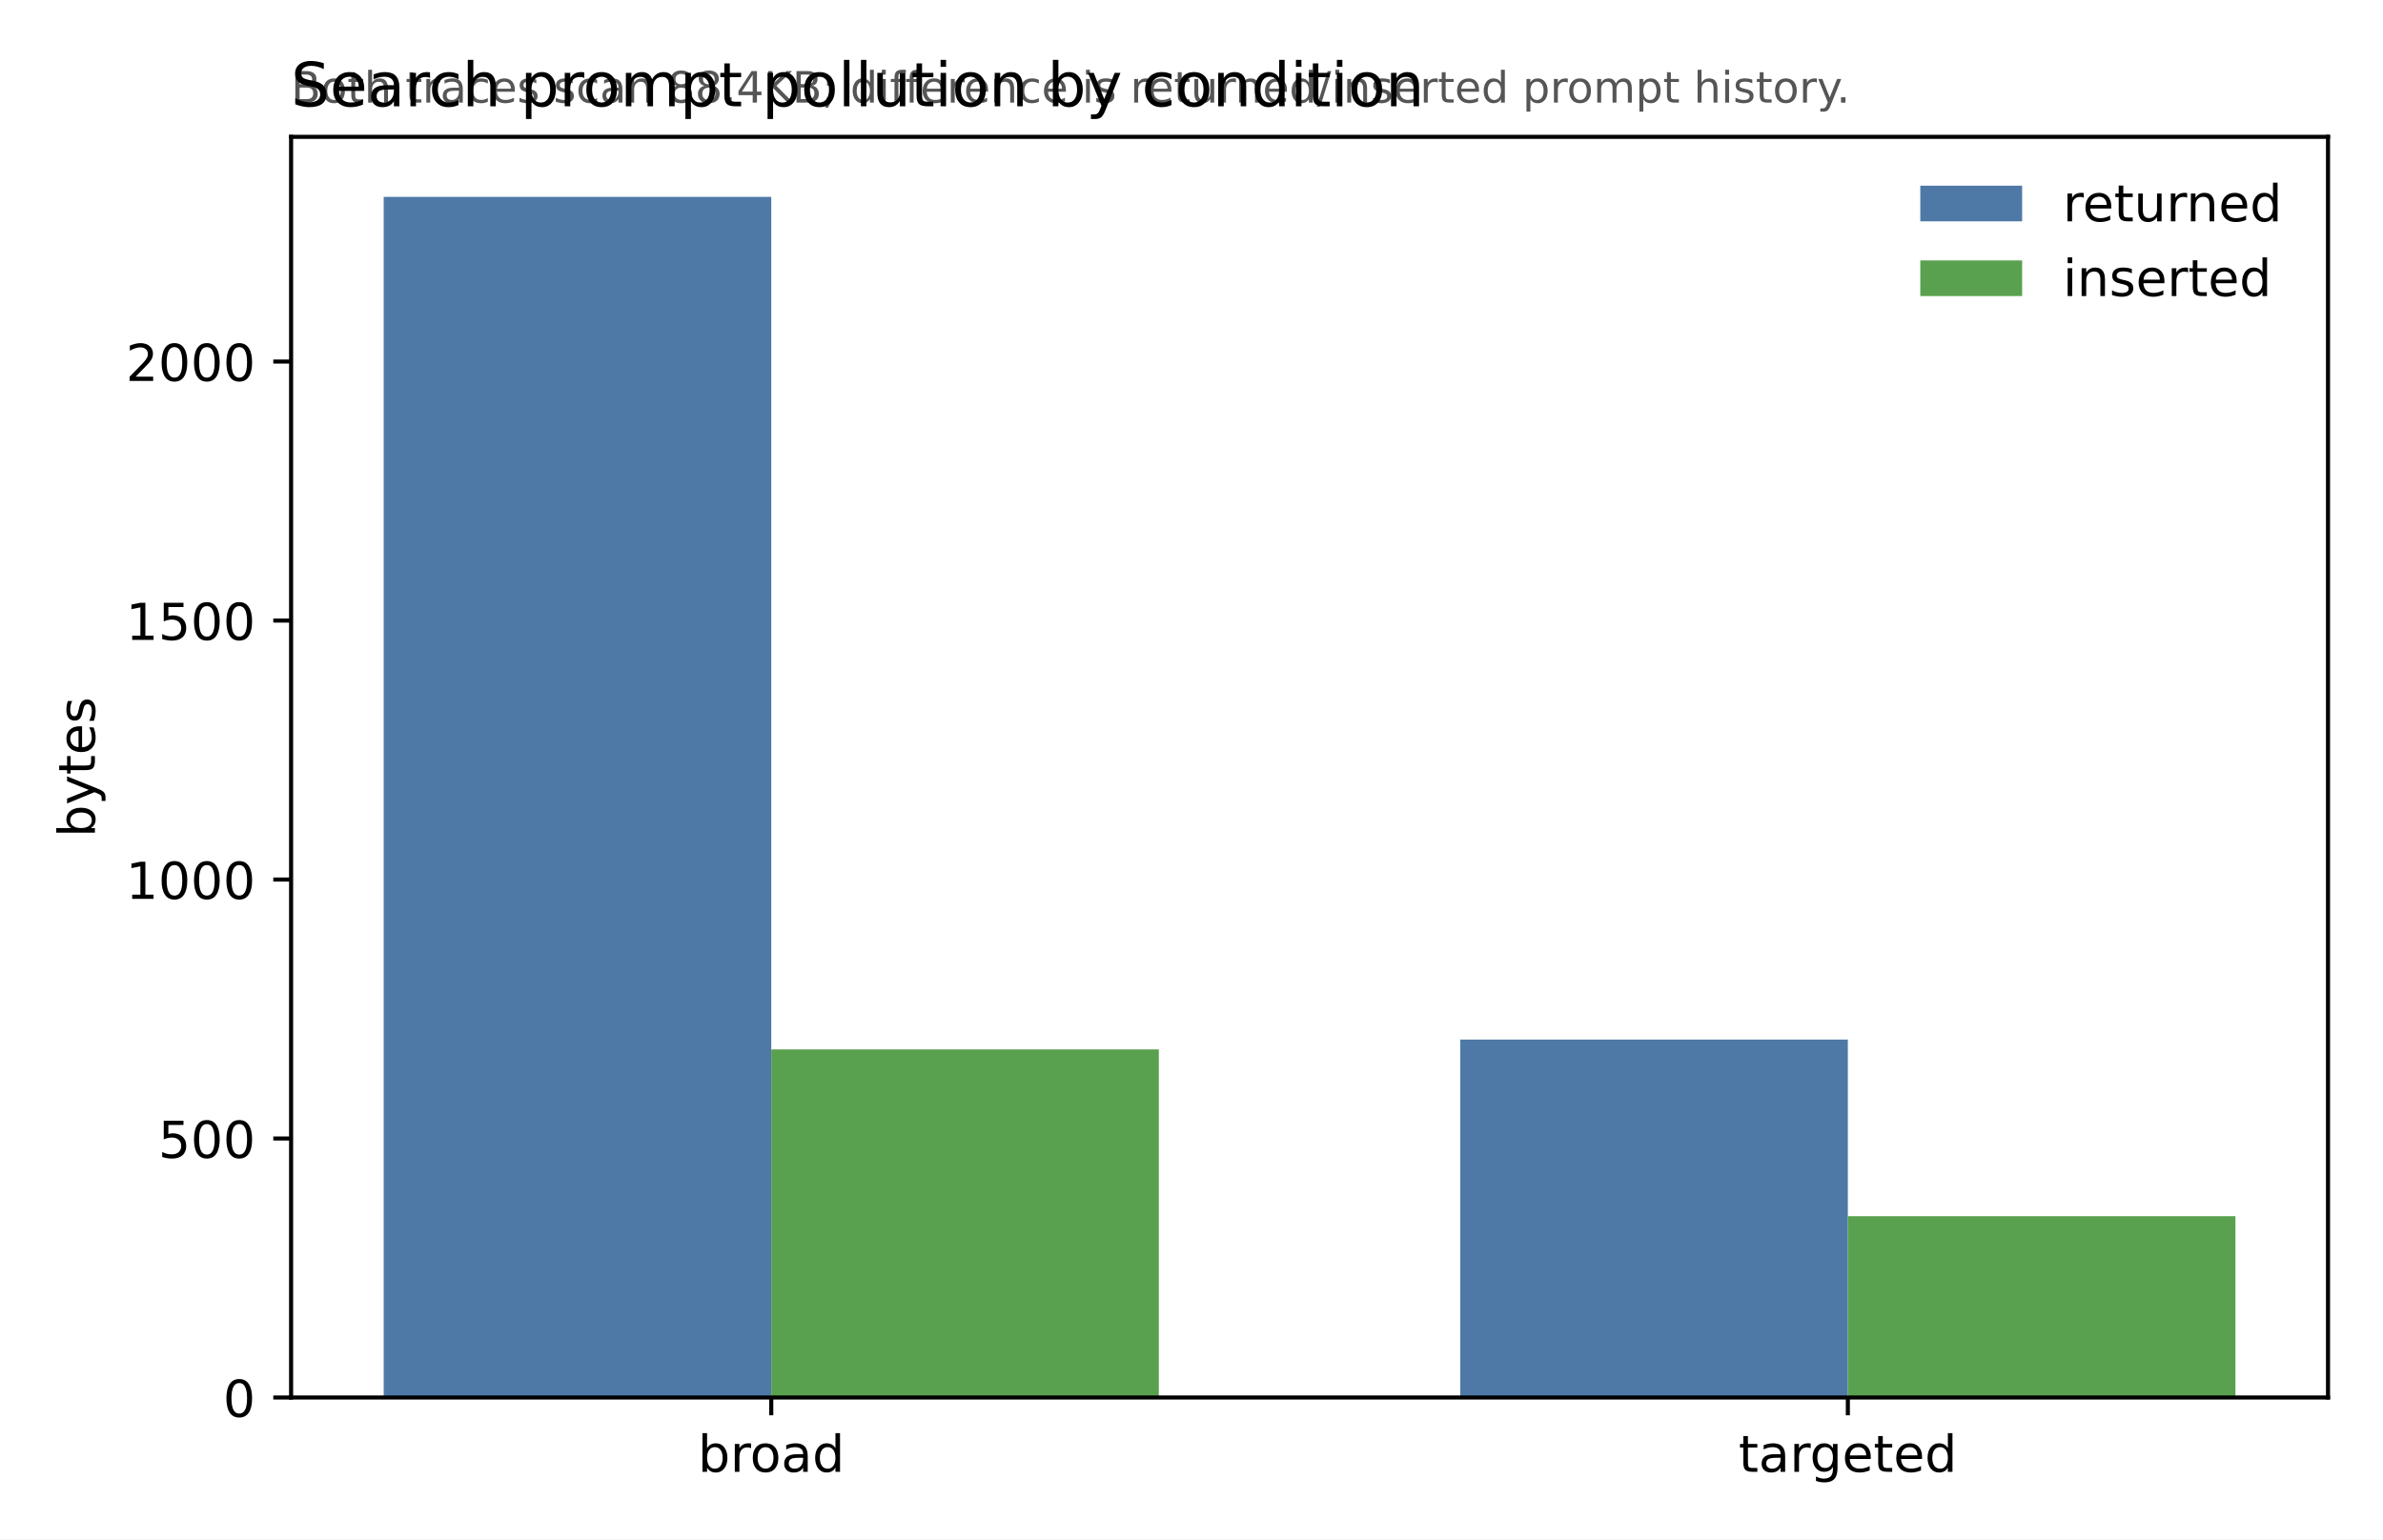
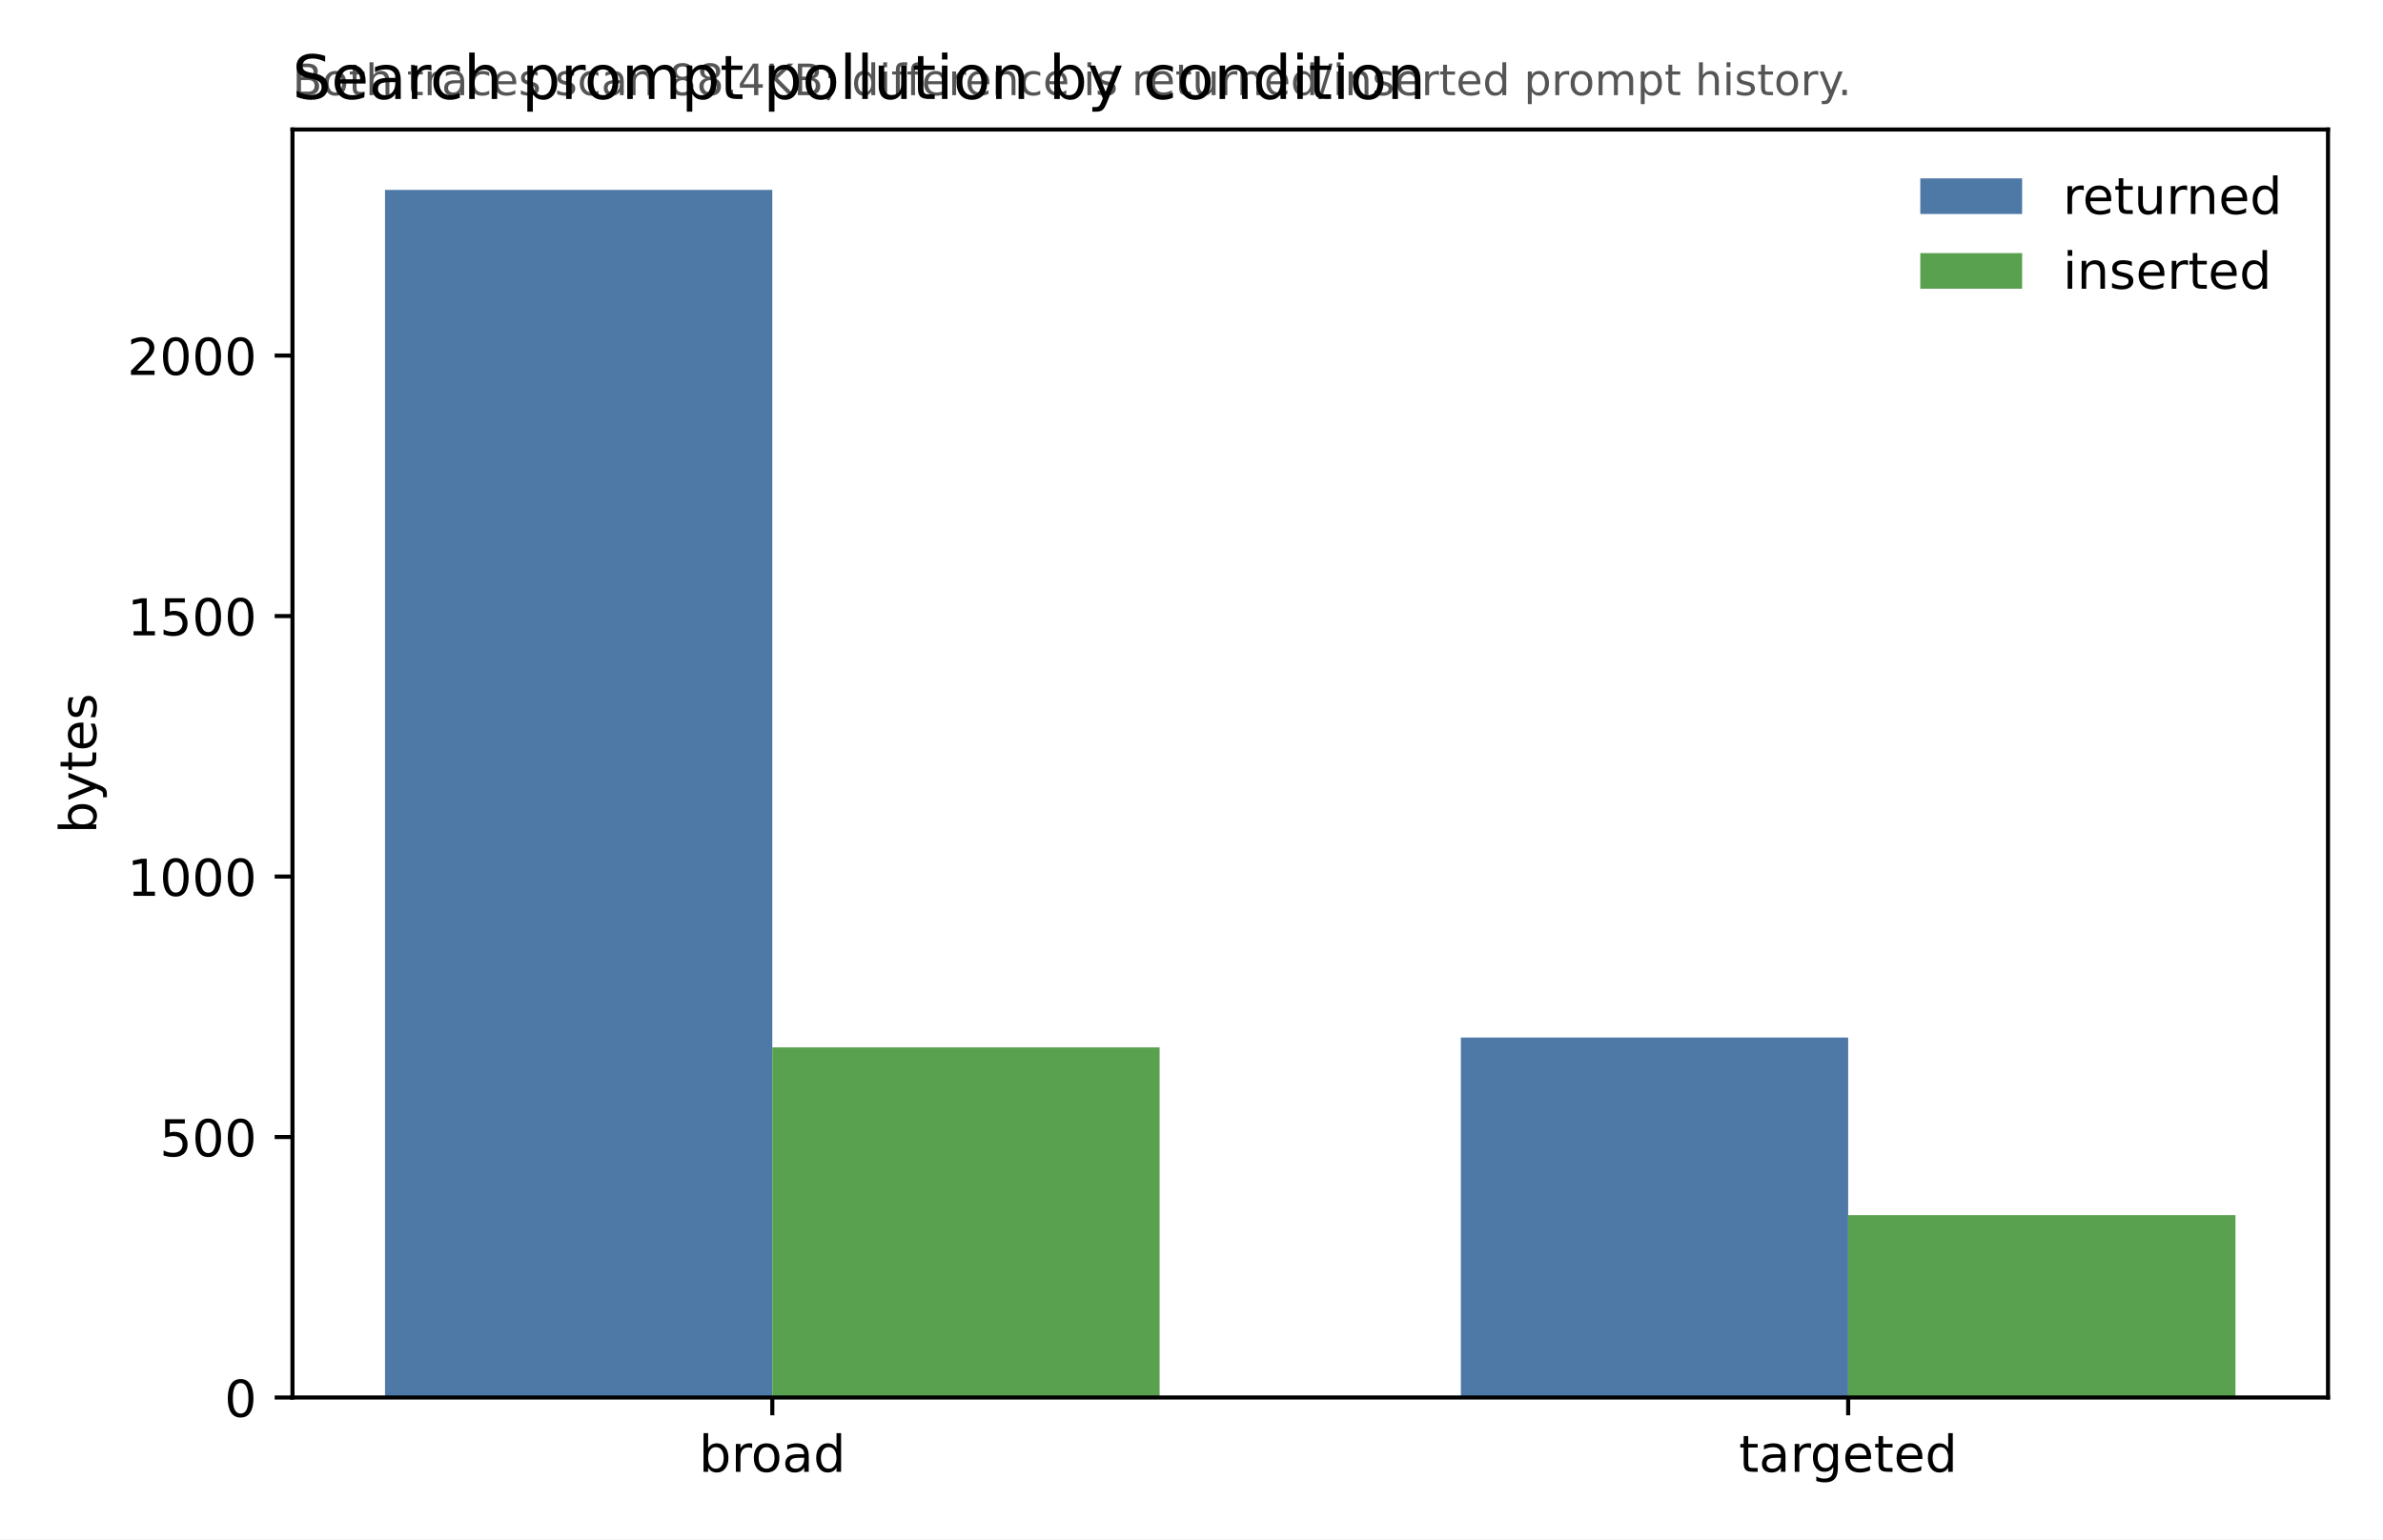
<svg xmlns="http://www.w3.org/2000/svg" xmlns:xlink="http://www.w3.org/1999/xlink" width="468pt" height="302.4pt" viewBox="0 0 468 302.4" version="1.1">
  <defs>
    <style type="text/css">*{stroke-linejoin: round; stroke-linecap: butt}</style>
  </defs>
  <g id="figure_1">
    <g id="patch_1">
      <path d="M 0 302.4  L 468 302.4  L 468 0  L 0 0  z " style="fill: #ffffff" />
    </g>
    <g id="axes_1">
      <g id="patch_2">
-         <path d="M 57.17 274.52  L 457.2 274.52  L 457.2 26.88  L 57.17 26.88  z " style="fill: #ffffff" />
+         <path d="M 57.44 274.52  L 457.2 274.52  L 457.2 25.44  L 57.44 25.44  z " style="fill: #ffffff" />
      </g>
      <g id="patch_3">
-         <path d="M 75.353 274.52  L 151.469 274.52  L 151.469 38.672  L 75.353 38.672  z " clip-path="url(#p3d61e616b3)" style="fill: #4e79a7" />
+         <path d="M 75.611 274.52  L 151.675 274.52  L 151.675 37.301  L 75.611 37.301  z " clip-path="url(#pcda6db0be6)" style="fill: #4e79a7" />
      </g>
      <g id="patch_4">
-         <path d="M 286.786 274.52  L 362.901 274.52  L 362.901 204.213  L 286.786 204.213  z " clip-path="url(#p3d61e616b3)" style="fill: #4e79a7" />
+         <path d="M 286.901 274.52  L 362.965 274.52  L 362.965 203.805  L 286.901 203.805  z " clip-path="url(#pcda6db0be6)" style="fill: #4e79a7" />
      </g>
      <g id="patch_5">
-         <path d="M 151.469 274.52  L 227.584 274.52  L 227.584 206.147  L 151.469 206.147  z " clip-path="url(#p3d61e616b3)" style="fill: #59a14f" />
+         <path d="M 151.675 274.52  L 227.739 274.52  L 227.739 205.749  L 151.675 205.749  z " clip-path="url(#pcda6db0be6)" style="fill: #59a14f" />
      </g>
      <g id="patch_6">
-         <path d="M 362.901 274.52  L 439.017 274.52  L 439.017 238.909  L 362.901 238.909  z " clip-path="url(#p3d61e616b3)" style="fill: #59a14f" />
+         <path d="M 362.965 274.52  L 439.029 274.52  L 439.029 238.702  L 362.965 238.702  z " clip-path="url(#pcda6db0be6)" style="fill: #59a14f" />
      </g>
      <g id="matplotlib.axis_1">
        <g id="xtick_1">
          <g id="line2d_1">
            <defs>
-               <path id="m4317fa6d1b" d="M 0 0  L 0 3.5  " style="stroke: #000000; stroke-width: 0.8" />
+               <path id="m7c799bd046" d="M 0 0  L 0 3.5  " style="stroke: #000000; stroke-width: 0.8" />
            </defs>
            <g>
-               <use xlink:href="#m4317fa6d1b" x="151.469" y="274.52" style="stroke: #000000; stroke-width: 0.8" />
+               <use xlink:href="#m7c799bd046" x="151.675" y="274.52" style="stroke: #000000; stroke-width: 0.8" />
            </g>
          </g>
          <g id="text_1">
-             <g transform="translate(137.054 289.1184) scale(0.1 -0.1)">
+             <g transform="translate(137.2603 289.1184) scale(0.1 -0.1)">
              <defs>
                <path id="DejaVuSans-62" d="M 3116 1747  Q 3116 2381 2855 2742  Q 2594 3103 2138 3103  Q 1681 3103 1420 2742  Q 1159 2381 1159 1747  Q 1159 1113 1420 752  Q 1681 391 2138 391  Q 2594 391 2855 752  Q 3116 1113 3116 1747  z M 1159 2969  Q 1341 3281 1617 3432  Q 1894 3584 2278 3584  Q 2916 3584 3314 3078  Q 3713 2572 3713 1747  Q 3713 922 3314 415  Q 2916 -91 2278 -91  Q 1894 -91 1617 61  Q 1341 213 1159 525  L 1159 0  L 581 0  L 581 4863  L 1159 4863  L 1159 2969  z " transform="scale(0.015625)" />
                <path id="DejaVuSans-72" d="M 2631 2963  Q 2534 3019 2420 3045  Q 2306 3072 2169 3072  Q 1681 3072 1420 2755  Q 1159 2438 1159 1844  L 1159 0  L 581 0  L 581 3500  L 1159 3500  L 1159 2956  Q 1341 3275 1631 3429  Q 1922 3584 2338 3584  Q 2397 3584 2469 3576  Q 2541 3569 2628 3553  L 2631 2963  z " transform="scale(0.015625)" />
                <path id="DejaVuSans-6f" d="M 1959 3097  Q 1497 3097 1228 2736  Q 959 2375 959 1747  Q 959 1119 1226 758  Q 1494 397 1959 397  Q 2419 397 2687 759  Q 2956 1122 2956 1747  Q 2956 2369 2687 2733  Q 2419 3097 1959 3097  z M 1959 3584  Q 2709 3584 3137 3096  Q 3566 2609 3566 1747  Q 3566 888 3137 398  Q 2709 -91 1959 -91  Q 1206 -91 779 398  Q 353 888 353 1747  Q 353 2609 779 3096  Q 1206 3584 1959 3584  z " transform="scale(0.015625)" />
                <path id="DejaVuSans-61" d="M 2194 1759  Q 1497 1759 1228 1600  Q 959 1441 959 1056  Q 959 750 1161 570  Q 1363 391 1709 391  Q 2188 391 2477 730  Q 2766 1069 2766 1631  L 2766 1759  L 2194 1759  z M 3341 1997  L 3341 0  L 2766 0  L 2766 531  Q 2569 213 2275 61  Q 1981 -91 1556 -91  Q 1019 -91 701 211  Q 384 513 384 1019  Q 384 1609 779 1909  Q 1175 2209 1959 2209  L 2766 2209  L 2766 2266  Q 2766 2663 2505 2880  Q 2244 3097 1772 3097  Q 1472 3097 1187 3025  Q 903 2953 641 2809  L 641 3341  Q 956 3463 1253 3523  Q 1550 3584 1831 3584  Q 2591 3584 2966 3190  Q 3341 2797 3341 1997  z " transform="scale(0.015625)" />
                <path id="DejaVuSans-64" d="M 2906 2969  L 2906 4863  L 3481 4863  L 3481 0  L 2906 0  L 2906 525  Q 2725 213 2448 61  Q 2172 -91 1784 -91  Q 1150 -91 751 415  Q 353 922 353 1747  Q 353 2572 751 3078  Q 1150 3584 1784 3584  Q 2172 3584 2448 3432  Q 2725 3281 2906 2969  z M 947 1747  Q 947 1113 1208 752  Q 1469 391 1925 391  Q 2381 391 2643 752  Q 2906 1113 2906 1747  Q 2906 2381 2643 2742  Q 2381 3103 1925 3103  Q 1469 3103 1208 2742  Q 947 2381 947 1747  z " transform="scale(0.015625)" />
              </defs>
              <use xlink:href="#DejaVuSans-62" />
-               <use xlink:href="#DejaVuSans-72" x="63.477" />
-               <use xlink:href="#DejaVuSans-6f" x="102.34" />
-               <use xlink:href="#DejaVuSans-61" x="163.521" />
-               <use xlink:href="#DejaVuSans-64" x="224.801" />
+               <use xlink:href="#DejaVuSans-72" transform="translate(63.47656 0)" />
+               <use xlink:href="#DejaVuSans-6f" transform="translate(102.3398 0)" />
+               <use xlink:href="#DejaVuSans-61" transform="translate(163.5215 0)" />
+               <use xlink:href="#DejaVuSans-64" transform="translate(224.8008 0)" />
            </g>
          </g>
        </g>
        <g id="xtick_2">
          <g id="line2d_2">
            <g>
-               <use xlink:href="#m4317fa6d1b" x="362.901" y="274.52" style="stroke: #000000; stroke-width: 0.8" />
+               <use xlink:href="#m7c799bd046" x="362.965" y="274.52" style="stroke: #000000; stroke-width: 0.8" />
            </g>
          </g>
          <g id="text_2">
-             <g transform="translate(341.4473 289.1184) scale(0.1 -0.1)">
+             <g transform="translate(341.5109 289.1184) scale(0.1 -0.1)">
              <defs>
                <path id="DejaVuSans-74" d="M 1172 4494  L 1172 3500  L 2356 3500  L 2356 3053  L 1172 3053  L 1172 1153  Q 1172 725 1289 603  Q 1406 481 1766 481  L 2356 481  L 2356 0  L 1766 0  Q 1100 0 847 248  Q 594 497 594 1153  L 594 3053  L 172 3053  L 172 3500  L 594 3500  L 594 4494  L 1172 4494  z " transform="scale(0.015625)" />
                <path id="DejaVuSans-67" d="M 2906 1791  Q 2906 2416 2648 2759  Q 2391 3103 1925 3103  Q 1463 3103 1205 2759  Q 947 2416 947 1791  Q 947 1169 1205 825  Q 1463 481 1925 481  Q 2391 481 2648 825  Q 2906 1169 2906 1791  z M 3481 434  Q 3481 -459 3084 -895  Q 2688 -1331 1869 -1331  Q 1566 -1331 1297 -1286  Q 1028 -1241 775 -1147  L 775 -588  Q 1028 -725 1275 -790  Q 1522 -856 1778 -856  Q 2344 -856 2625 -561  Q 2906 -266 2906 331  L 2906 616  Q 2728 306 2450 153  Q 2172 0 1784 0  Q 1141 0 747 490  Q 353 981 353 1791  Q 353 2603 747 3093  Q 1141 3584 1784 3584  Q 2172 3584 2450 3431  Q 2728 3278 2906 2969  L 2906 3500  L 3481 3500  L 3481 434  z " transform="scale(0.015625)" />
                <path id="DejaVuSans-65" d="M 3597 1894  L 3597 1613  L 953 1613  Q 991 1019 1311 708  Q 1631 397 2203 397  Q 2534 397 2845 478  Q 3156 559 3463 722  L 3463 178  Q 3153 47 2828 -22  Q 2503 -91 2169 -91  Q 1331 -91 842 396  Q 353 884 353 1716  Q 353 2575 817 3079  Q 1281 3584 2069 3584  Q 2775 3584 3186 3129  Q 3597 2675 3597 1894  z M 3022 2063  Q 3016 2534 2758 2815  Q 2500 3097 2075 3097  Q 1594 3097 1305 2825  Q 1016 2553 972 2059  L 3022 2063  z " transform="scale(0.015625)" />
              </defs>
              <use xlink:href="#DejaVuSans-74" />
-               <use xlink:href="#DejaVuSans-61" x="39.209" />
-               <use xlink:href="#DejaVuSans-72" x="100.488" />
-               <use xlink:href="#DejaVuSans-67" x="139.852" />
-               <use xlink:href="#DejaVuSans-65" x="203.328" />
-               <use xlink:href="#DejaVuSans-74" x="264.852" />
-               <use xlink:href="#DejaVuSans-65" x="304.061" />
-               <use xlink:href="#DejaVuSans-64" x="365.584" />
+               <use xlink:href="#DejaVuSans-61" transform="translate(39.20898 0)" />
+               <use xlink:href="#DejaVuSans-72" transform="translate(100.4883 0)" />
+               <use xlink:href="#DejaVuSans-67" transform="translate(139.8516 0)" />
+               <use xlink:href="#DejaVuSans-65" transform="translate(203.3281 0)" />
+               <use xlink:href="#DejaVuSans-74" transform="translate(264.8516 0)" />
+               <use xlink:href="#DejaVuSans-65" transform="translate(304.0605 0)" />
+               <use xlink:href="#DejaVuSans-64" transform="translate(365.584 0)" />
            </g>
          </g>
        </g>
      </g>
      <g id="matplotlib.axis_2">
        <g id="ytick_1">
          <g id="line2d_3">
            <defs>
-               <path id="mb0500acea9" d="M 0 0  L -3.5 0  " style="stroke: #000000; stroke-width: 0.8" />
+               <path id="m28c1e7886f" d="M 0 0  L -3.5 0  " style="stroke: #000000; stroke-width: 0.8" />
            </defs>
            <g>
-               <use xlink:href="#mb0500acea9" x="57.17" y="274.52" style="stroke: #000000; stroke-width: 0.8" />
+               <use xlink:href="#m28c1e7886f" x="57.44" y="274.52" style="stroke: #000000; stroke-width: 0.8" />
            </g>
          </g>
          <g id="text_3">
-             <g transform="translate(43.8075 278.3192) scale(0.1 -0.1)">
+             <g transform="translate(44.0775 278.3192) scale(0.1 -0.1)">
              <defs>
                <path id="DejaVuSans-30" d="M 2034 4250  Q 1547 4250 1301 3770  Q 1056 3291 1056 2328  Q 1056 1369 1301 889  Q 1547 409 2034 409  Q 2525 409 2770 889  Q 3016 1369 3016 2328  Q 3016 3291 2770 3770  Q 2525 4250 2034 4250  z M 2034 4750  Q 2819 4750 3233 4129  Q 3647 3509 3647 2328  Q 3647 1150 3233 529  Q 2819 -91 2034 -91  Q 1250 -91 836 529  Q 422 1150 422 2328  Q 422 3509 836 4129  Q 1250 4750 2034 4750  z " transform="scale(0.015625)" />
              </defs>
              <use xlink:href="#DejaVuSans-30" />
            </g>
          </g>
        </g>
        <g id="ytick_2">
          <g id="line2d_4">
            <g>
-               <use xlink:href="#mb0500acea9" x="57.17" y="223.647" style="stroke: #000000; stroke-width: 0.8" />
+               <use xlink:href="#m28c1e7886f" x="57.44" y="223.351" style="stroke: #000000; stroke-width: 0.8" />
            </g>
          </g>
          <g id="text_4">
-             <g transform="translate(31.0825 227.4461) scale(0.1 -0.1)">
+             <g transform="translate(31.3525 227.1503) scale(0.1 -0.1)">
              <defs>
                <path id="DejaVuSans-35" d="M 691 4666  L 3169 4666  L 3169 4134  L 1269 4134  L 1269 2991  Q 1406 3038 1543 3061  Q 1681 3084 1819 3084  Q 2600 3084 3056 2656  Q 3513 2228 3513 1497  Q 3513 744 3044 326  Q 2575 -91 1722 -91  Q 1428 -91 1123 -41  Q 819 9 494 109  L 494 744  Q 775 591 1075 516  Q 1375 441 1709 441  Q 2250 441 2565 725  Q 2881 1009 2881 1497  Q 2881 1984 2565 2268  Q 2250 2553 1709 2553  Q 1456 2553 1204 2497  Q 953 2441 691 2322  L 691 4666  z " transform="scale(0.015625)" />
              </defs>
              <use xlink:href="#DejaVuSans-35" />
-               <use xlink:href="#DejaVuSans-30" x="63.623" />
-               <use xlink:href="#DejaVuSans-30" x="127.246" />
+               <use xlink:href="#DejaVuSans-30" transform="translate(63.62305 0)" />
+               <use xlink:href="#DejaVuSans-30" transform="translate(127.2461 0)" />
            </g>
          </g>
        </g>
        <g id="ytick_3">
          <g id="line2d_5">
            <g>
-               <use xlink:href="#mb0500acea9" x="57.17" y="172.774" style="stroke: #000000; stroke-width: 0.8" />
+               <use xlink:href="#m28c1e7886f" x="57.44" y="172.182" style="stroke: #000000; stroke-width: 0.8" />
            </g>
          </g>
          <g id="text_5">
-             <g transform="translate(24.72 176.573) scale(0.1 -0.1)">
+             <g transform="translate(24.99 175.9814) scale(0.1 -0.1)">
              <defs>
                <path id="DejaVuSans-31" d="M 794 531  L 1825 531  L 1825 4091  L 703 3866  L 703 4441  L 1819 4666  L 2450 4666  L 2450 531  L 3481 531  L 3481 0  L 794 0  L 794 531  z " transform="scale(0.015625)" />
              </defs>
              <use xlink:href="#DejaVuSans-31" />
-               <use xlink:href="#DejaVuSans-30" x="63.623" />
-               <use xlink:href="#DejaVuSans-30" x="127.246" />
-               <use xlink:href="#DejaVuSans-30" x="190.869" />
+               <use xlink:href="#DejaVuSans-30" transform="translate(63.62305 0)" />
+               <use xlink:href="#DejaVuSans-30" transform="translate(127.2461 0)" />
+               <use xlink:href="#DejaVuSans-30" transform="translate(190.8691 0)" />
            </g>
          </g>
        </g>
        <g id="ytick_4">
          <g id="line2d_6">
            <g>
-               <use xlink:href="#mb0500acea9" x="57.17" y="121.901" style="stroke: #000000; stroke-width: 0.8" />
+               <use xlink:href="#m28c1e7886f" x="57.44" y="121.013" style="stroke: #000000; stroke-width: 0.8" />
            </g>
          </g>
          <g id="text_6">
-             <g transform="translate(24.72 125.7) scale(0.1 -0.1)">
+             <g transform="translate(24.99 124.8125) scale(0.1 -0.1)">
              <use xlink:href="#DejaVuSans-31" />
-               <use xlink:href="#DejaVuSans-35" x="63.623" />
-               <use xlink:href="#DejaVuSans-30" x="127.246" />
-               <use xlink:href="#DejaVuSans-30" x="190.869" />
+               <use xlink:href="#DejaVuSans-35" transform="translate(63.62305 0)" />
+               <use xlink:href="#DejaVuSans-30" transform="translate(127.2461 0)" />
+               <use xlink:href="#DejaVuSans-30" transform="translate(190.8691 0)" />
            </g>
          </g>
        </g>
        <g id="ytick_5">
          <g id="line2d_7">
            <g>
-               <use xlink:href="#mb0500acea9" x="57.17" y="71.028" style="stroke: #000000; stroke-width: 0.8" />
+               <use xlink:href="#m28c1e7886f" x="57.44" y="69.844" style="stroke: #000000; stroke-width: 0.8" />
            </g>
          </g>
          <g id="text_7">
-             <g transform="translate(24.72 74.82688) scale(0.1 -0.1)">
+             <g transform="translate(24.99 73.6436) scale(0.1 -0.1)">
              <defs>
                <path id="DejaVuSans-32" d="M 1228 531  L 3431 531  L 3431 0  L 469 0  L 469 531  Q 828 903 1448 1529  Q 2069 2156 2228 2338  Q 2531 2678 2651 2914  Q 2772 3150 2772 3378  Q 2772 3750 2511 3984  Q 2250 4219 1831 4219  Q 1534 4219 1204 4116  Q 875 4013 500 3803  L 500 4441  Q 881 4594 1212 4672  Q 1544 4750 1819 4750  Q 2544 4750 2975 4387  Q 3406 4025 3406 3419  Q 3406 3131 3298 2873  Q 3191 2616 2906 2266  Q 2828 2175 2409 1742  Q 1991 1309 1228 531  z " transform="scale(0.015625)" />
              </defs>
              <use xlink:href="#DejaVuSans-32" />
-               <use xlink:href="#DejaVuSans-30" x="63.623" />
-               <use xlink:href="#DejaVuSans-30" x="127.246" />
-               <use xlink:href="#DejaVuSans-30" x="190.869" />
+               <use xlink:href="#DejaVuSans-30" transform="translate(63.62305 0)" />
+               <use xlink:href="#DejaVuSans-30" transform="translate(127.2461 0)" />
+               <use xlink:href="#DejaVuSans-30" transform="translate(190.8691 0)" />
            </g>
          </g>
        </g>
        <g id="text_8">
-           <g transform="translate(18.64031 164.475) rotate(-90) scale(0.1 -0.1)">
+           <g transform="translate(18.91031 163.755) rotate(-90) scale(0.1 -0.1)">
            <defs>
              <path id="DejaVuSans-79" d="M 2059 -325  Q 1816 -950 1584 -1140  Q 1353 -1331 966 -1331  L 506 -1331  L 506 -850  L 844 -850  Q 1081 -850 1212 -737  Q 1344 -625 1503 -206  L 1606 56  L 191 3500  L 800 3500  L 1894 763  L 2988 3500  L 3597 3500  L 2059 -325  z " transform="scale(0.015625)" />
              <path id="DejaVuSans-73" d="M 2834 3397  L 2834 2853  Q 2591 2978 2328 3040  Q 2066 3103 1784 3103  Q 1356 3103 1142 2972  Q 928 2841 928 2578  Q 928 2378 1081 2264  Q 1234 2150 1697 2047  L 1894 2003  Q 2506 1872 2764 1633  Q 3022 1394 3022 966  Q 3022 478 2636 193  Q 2250 -91 1575 -91  Q 1294 -91 989 -36  Q 684 19 347 128  L 347 722  Q 666 556 975 473  Q 1284 391 1588 391  Q 1994 391 2212 530  Q 2431 669 2431 922  Q 2431 1156 2273 1281  Q 2116 1406 1581 1522  L 1381 1569  Q 847 1681 609 1914  Q 372 2147 372 2553  Q 372 3047 722 3315  Q 1072 3584 1716 3584  Q 2034 3584 2315 3537  Q 2597 3491 2834 3397  z " transform="scale(0.015625)" />
            </defs>
            <use xlink:href="#DejaVuSans-62" />
-             <use xlink:href="#DejaVuSans-79" x="63.477" />
-             <use xlink:href="#DejaVuSans-74" x="122.656" />
-             <use xlink:href="#DejaVuSans-65" x="161.865" />
-             <use xlink:href="#DejaVuSans-73" x="223.389" />
+             <use xlink:href="#DejaVuSans-79" transform="translate(63.47656 0)" />
+             <use xlink:href="#DejaVuSans-74" transform="translate(122.6562 0)" />
+             <use xlink:href="#DejaVuSans-65" transform="translate(161.8652 0)" />
+             <use xlink:href="#DejaVuSans-73" transform="translate(223.3887 0)" />
          </g>
        </g>
      </g>
      <g id="patch_7">
-         <path d="M 57.17 274.52  L 57.17 26.88  " style="fill: none; stroke: #000000; stroke-width: 0.8; stroke-linejoin: miter; stroke-linecap: square" />
+         <path d="M 57.44 274.52  L 57.44 25.44  " style="fill: none; stroke: #000000; stroke-width: 0.8; stroke-linejoin: miter; stroke-linecap: square" />
      </g>
      <g id="patch_8">
-         <path d="M 457.2 274.52  L 457.2 26.88  " style="fill: none; stroke: #000000; stroke-width: 0.8; stroke-linejoin: miter; stroke-linecap: square" />
+         <path d="M 457.2 274.52  L 457.2 25.44  " style="fill: none; stroke: #000000; stroke-width: 0.8; stroke-linejoin: miter; stroke-linecap: square" />
      </g>
      <g id="patch_9">
-         <path d="M 57.17 274.52  L 457.2 274.52  " style="fill: none; stroke: #000000; stroke-width: 0.8; stroke-linejoin: miter; stroke-linecap: square" />
+         <path d="M 57.44 274.52  L 457.2 274.52  " style="fill: none; stroke: #000000; stroke-width: 0.8; stroke-linejoin: miter; stroke-linecap: square" />
      </g>
      <g id="patch_10">
-         <path d="M 57.17 26.88  L 457.2 26.88  " style="fill: none; stroke: #000000; stroke-width: 0.8; stroke-linejoin: miter; stroke-linecap: square" />
+         <path d="M 57.44 25.44  L 457.2 25.44  " style="fill: none; stroke: #000000; stroke-width: 0.8; stroke-linejoin: miter; stroke-linecap: square" />
      </g>
      <g id="text_9">
-         <g style="fill: #555555" transform="translate(57.17 20.15947) scale(0.085 -0.085)">
+         <g style="fill: #555555" transform="translate(57.44 18.69067) scale(0.085 -0.085)">
          <defs>
            <path id="DejaVuSans-42" d="M 1259 2228  L 1259 519  L 2272 519  Q 2781 519 3026 730  Q 3272 941 3272 1375  Q 3272 1813 3026 2020  Q 2781 2228 2272 2228  L 1259 2228  z M 1259 4147  L 1259 2741  L 2194 2741  Q 2656 2741 2882 2914  Q 3109 3088 3109 3444  Q 3109 3797 2882 3972  Q 2656 4147 2194 4147  L 1259 4147  z M 628 4666  L 2241 4666  Q 2963 4666 3353 4366  Q 3744 4066 3744 3513  Q 3744 3084 3544 2831  Q 3344 2578 2956 2516  Q 3422 2416 3680 2098  Q 3938 1781 3938 1306  Q 3938 681 3513 340  Q 3088 0 2303 0  L 628 0  L 628 4666  z " transform="scale(0.015625)" />
            <path id="DejaVuSans-68" d="M 3513 2113  L 3513 0  L 2938 0  L 2938 2094  Q 2938 2591 2744 2837  Q 2550 3084 2163 3084  Q 1697 3084 1428 2787  Q 1159 2491 1159 1978  L 1159 0  L 581 0  L 581 4863  L 1159 4863  L 1159 2956  Q 1366 3272 1645 3428  Q 1925 3584 2291 3584  Q 2894 3584 3203 3211  Q 3513 2838 3513 2113  z " transform="scale(0.015625)" />
            <path id="DejaVuSans-20" transform="scale(0.015625)" />
            <path id="DejaVuSans-63" d="M 3122 3366  L 3122 2828  Q 2878 2963 2633 3030  Q 2388 3097 2138 3097  Q 1578 3097 1268 2742  Q 959 2388 959 1747  Q 959 1106 1268 751  Q 1578 397 2138 397  Q 2388 397 2633 464  Q 2878 531 3122 666  L 3122 134  Q 2881 22 2623 -34  Q 2366 -91 2075 -91  Q 1284 -91 818 406  Q 353 903 353 1747  Q 353 2603 823 3093  Q 1294 3584 2113 3584  Q 2378 3584 2631 3529  Q 2884 3475 3122 3366  z " transform="scale(0.015625)" />
            <path id="DejaVuSans-6e" d="M 3513 2113  L 3513 0  L 2938 0  L 2938 2094  Q 2938 2591 2744 2837  Q 2550 3084 2163 3084  Q 1697 3084 1428 2787  Q 1159 2491 1159 1978  L 1159 0  L 581 0  L 581 3500  L 1159 3500  L 1159 2956  Q 1366 3272 1645 3428  Q 1925 3584 2291 3584  Q 2894 3584 3203 3211  Q 3513 2838 3513 2113  z " transform="scale(0.015625)" />
            <path id="DejaVuSans-38" d="M 2034 2216  Q 1584 2216 1326 1975  Q 1069 1734 1069 1313  Q 1069 891 1326 650  Q 1584 409 2034 409  Q 2484 409 2743 651  Q 3003 894 3003 1313  Q 3003 1734 2745 1975  Q 2488 2216 2034 2216  z M 1403 2484  Q 997 2584 770 2862  Q 544 3141 544 3541  Q 544 4100 942 4425  Q 1341 4750 2034 4750  Q 2731 4750 3128 4425  Q 3525 4100 3525 3541  Q 3525 3141 3298 2862  Q 3072 2584 2669 2484  Q 3125 2378 3379 2068  Q 3634 1759 3634 1313  Q 3634 634 3220 271  Q 2806 -91 2034 -91  Q 1263 -91 848 271  Q 434 634 434 1313  Q 434 1759 690 2068  Q 947 2378 1403 2484  z M 1172 3481  Q 1172 3119 1398 2916  Q 1625 2713 2034 2713  Q 2441 2713 2670 2916  Q 2900 3119 2900 3481  Q 2900 3844 2670 4047  Q 2441 4250 2034 4250  Q 1625 4250 1398 4047  Q 1172 3844 1172 3481  z " transform="scale(0.015625)" />
            <path id="DejaVuSans-2e" d="M 684 794  L 1344 794  L 1344 0  L 684 0  L 684 794  z " transform="scale(0.015625)" />
            <path id="DejaVuSans-34" d="M 2419 4116  L 825 1625  L 2419 1625  L 2419 4116  z M 2253 4666  L 3047 4666  L 3047 1625  L 3713 1625  L 3713 1100  L 3047 1100  L 3047 0  L 2419 0  L 2419 1100  L 313 1100  L 313 1709  L 2253 4666  z " transform="scale(0.015625)" />
            <path id="DejaVuSans-4b" d="M 628 4666  L 1259 4666  L 1259 2694  L 3353 4666  L 4166 4666  L 1850 2491  L 4331 0  L 3500 0  L 1259 2247  L 1259 0  L 628 0  L 628 4666  z " transform="scale(0.015625)" />
            <path id="DejaVuSans-3b" d="M 750 3309  L 1409 3309  L 1409 2516  L 750 2516  L 750 3309  z M 750 794  L 1409 794  L 1409 256  L 897 -744  L 494 -744  L 750 256  L 750 794  z " transform="scale(0.015625)" />
            <path id="DejaVuSans-69" d="M 603 3500  L 1178 3500  L 1178 0  L 603 0  L 603 3500  z M 603 4863  L 1178 4863  L 1178 4134  L 603 4134  L 603 4863  z " transform="scale(0.015625)" />
            <path id="DejaVuSans-66" d="M 2375 4863  L 2375 4384  L 1825 4384  Q 1516 4384 1395 4259  Q 1275 4134 1275 3809  L 1275 3500  L 2222 3500  L 2222 3053  L 1275 3053  L 1275 0  L 697 0  L 697 3053  L 147 3053  L 147 3500  L 697 3500  L 697 3744  Q 697 4328 969 4595  Q 1241 4863 1831 4863  L 2375 4863  z " transform="scale(0.015625)" />
            <path id="DejaVuSans-75" d="M 544 1381  L 544 3500  L 1119 3500  L 1119 1403  Q 1119 906 1312 657  Q 1506 409 1894 409  Q 2359 409 2629 706  Q 2900 1003 2900 1516  L 2900 3500  L 3475 3500  L 3475 0  L 2900 0  L 2900 538  Q 2691 219 2414 64  Q 2138 -91 1772 -91  Q 1169 -91 856 284  Q 544 659 544 1381  z M 1991 3584  L 1991 3584  z " transform="scale(0.015625)" />
            <path id="DejaVuSans-2f" d="M 1625 4666  L 2156 4666  L 531 -594  L 0 -594  L 1625 4666  z " transform="scale(0.015625)" />
            <path id="DejaVuSans-70" d="M 1159 525  L 1159 -1331  L 581 -1331  L 581 3500  L 1159 3500  L 1159 2969  Q 1341 3281 1617 3432  Q 1894 3584 2278 3584  Q 2916 3584 3314 3078  Q 3713 2572 3713 1747  Q 3713 922 3314 415  Q 2916 -91 2278 -91  Q 1894 -91 1617 61  Q 1341 213 1159 525  z M 3116 1747  Q 3116 2381 2855 2742  Q 2594 3103 2138 3103  Q 1681 3103 1420 2742  Q 1159 2381 1159 1747  Q 1159 1113 1420 752  Q 1681 391 2138 391  Q 2594 391 2855 752  Q 3116 1113 3116 1747  z " transform="scale(0.015625)" />
            <path id="DejaVuSans-6d" d="M 3328 2828  Q 3544 3216 3844 3400  Q 4144 3584 4550 3584  Q 5097 3584 5394 3201  Q 5691 2819 5691 2113  L 5691 0  L 5113 0  L 5113 2094  Q 5113 2597 4934 2840  Q 4756 3084 4391 3084  Q 3944 3084 3684 2787  Q 3425 2491 3425 1978  L 3425 0  L 2847 0  L 2847 2094  Q 2847 2600 2669 2842  Q 2491 3084 2119 3084  Q 1678 3084 1418 2786  Q 1159 2488 1159 1978  L 1159 0  L 581 0  L 581 3500  L 1159 3500  L 1159 2956  Q 1356 3278 1631 3431  Q 1906 3584 2284 3584  Q 2666 3584 2933 3390  Q 3200 3197 3328 2828  z " transform="scale(0.015625)" />
          </defs>
          <use xlink:href="#DejaVuSans-42" />
-           <use xlink:href="#DejaVuSans-6f" x="68.604" />
-           <use xlink:href="#DejaVuSans-74" x="129.785" />
-           <use xlink:href="#DejaVuSans-68" x="168.994" />
-           <use xlink:href="#DejaVuSans-20" x="232.373" />
-           <use xlink:href="#DejaVuSans-74" x="264.16" />
-           <use xlink:href="#DejaVuSans-72" x="303.369" />
-           <use xlink:href="#DejaVuSans-61" x="344.482" />
-           <use xlink:href="#DejaVuSans-63" x="405.762" />
-           <use xlink:href="#DejaVuSans-65" x="460.742" />
-           <use xlink:href="#DejaVuSans-73" x="522.266" />
-           <use xlink:href="#DejaVuSans-20" x="574.365" />
-           <use xlink:href="#DejaVuSans-73" x="606.152" />
-           <use xlink:href="#DejaVuSans-63" x="658.252" />
-           <use xlink:href="#DejaVuSans-61" x="713.232" />
-           <use xlink:href="#DejaVuSans-6e" x="774.512" />
-           <use xlink:href="#DejaVuSans-20" x="837.891" />
-           <use xlink:href="#DejaVuSans-38" x="869.678" />
-           <use xlink:href="#DejaVuSans-38" x="933.301" />
-           <use xlink:href="#DejaVuSans-2e" x="996.924" />
-           <use xlink:href="#DejaVuSans-34" x="1028.711" />
-           <use xlink:href="#DejaVuSans-4b" x="1092.334" />
-           <use xlink:href="#DejaVuSans-42" x="1157.91" />
-           <use xlink:href="#DejaVuSans-3b" x="1226.514" />
-           <use xlink:href="#DejaVuSans-20" x="1260.205" />
-           <use xlink:href="#DejaVuSans-64" x="1291.992" />
-           <use xlink:href="#DejaVuSans-69" x="1355.469" />
-           <use xlink:href="#DejaVuSans-66" x="1383.252" />
-           <use xlink:href="#DejaVuSans-66" x="1418.457" />
-           <use xlink:href="#DejaVuSans-65" x="1453.662" />
-           <use xlink:href="#DejaVuSans-72" x="1515.186" />
-           <use xlink:href="#DejaVuSans-65" x="1554.049" />
-           <use xlink:href="#DejaVuSans-6e" x="1615.572" />
-           <use xlink:href="#DejaVuSans-63" x="1678.951" />
-           <use xlink:href="#DejaVuSans-65" x="1733.932" />
-           <use xlink:href="#DejaVuSans-20" x="1795.455" />
-           <use xlink:href="#DejaVuSans-69" x="1827.242" />
-           <use xlink:href="#DejaVuSans-73" x="1855.025" />
-           <use xlink:href="#DejaVuSans-20" x="1907.125" />
-           <use xlink:href="#DejaVuSans-72" x="1938.912" />
-           <use xlink:href="#DejaVuSans-65" x="1977.775" />
-           <use xlink:href="#DejaVuSans-74" x="2039.299" />
-           <use xlink:href="#DejaVuSans-75" x="2078.508" />
-           <use xlink:href="#DejaVuSans-72" x="2141.887" />
-           <use xlink:href="#DejaVuSans-6e" x="2181.25" />
-           <use xlink:href="#DejaVuSans-65" x="2244.629" />
-           <use xlink:href="#DejaVuSans-64" x="2306.152" />
-           <use xlink:href="#DejaVuSans-2f" x="2369.629" />
-           <use xlink:href="#DejaVuSans-69" x="2403.32" />
-           <use xlink:href="#DejaVuSans-6e" x="2431.104" />
-           <use xlink:href="#DejaVuSans-73" x="2494.482" />
-           <use xlink:href="#DejaVuSans-65" x="2546.582" />
-           <use xlink:href="#DejaVuSans-72" x="2608.105" />
-           <use xlink:href="#DejaVuSans-74" x="2649.219" />
-           <use xlink:href="#DejaVuSans-65" x="2688.428" />
-           <use xlink:href="#DejaVuSans-64" x="2749.951" />
-           <use xlink:href="#DejaVuSans-20" x="2813.428" />
-           <use xlink:href="#DejaVuSans-70" x="2845.215" />
-           <use xlink:href="#DejaVuSans-72" x="2908.691" />
-           <use xlink:href="#DejaVuSans-6f" x="2947.555" />
-           <use xlink:href="#DejaVuSans-6d" x="3008.736" />
-           <use xlink:href="#DejaVuSans-70" x="3106.148" />
-           <use xlink:href="#DejaVuSans-74" x="3169.625" />
-           <use xlink:href="#DejaVuSans-20" x="3208.834" />
-           <use xlink:href="#DejaVuSans-68" x="3240.621" />
-           <use xlink:href="#DejaVuSans-69" x="3304" />
-           <use xlink:href="#DejaVuSans-73" x="3331.783" />
-           <use xlink:href="#DejaVuSans-74" x="3383.883" />
-           <use xlink:href="#DejaVuSans-6f" x="3423.092" />
-           <use xlink:href="#DejaVuSans-72" x="3484.273" />
-           <use xlink:href="#DejaVuSans-79" x="3525.387" />
-           <use xlink:href="#DejaVuSans-2e" x="3570.316" />
+           <use xlink:href="#DejaVuSans-6f" transform="translate(68.60352 0)" />
+           <use xlink:href="#DejaVuSans-74" transform="translate(129.7852 0)" />
+           <use xlink:href="#DejaVuSans-68" transform="translate(168.9941 0)" />
+           <use xlink:href="#DejaVuSans-20" transform="translate(232.373 0)" />
+           <use xlink:href="#DejaVuSans-74" transform="translate(264.1602 0)" />
+           <use xlink:href="#DejaVuSans-72" transform="translate(303.3691 0)" />
+           <use xlink:href="#DejaVuSans-61" transform="translate(344.4824 0)" />
+           <use xlink:href="#DejaVuSans-63" transform="translate(405.7617 0)" />
+           <use xlink:href="#DejaVuSans-65" transform="translate(460.7422 0)" />
+           <use xlink:href="#DejaVuSans-73" transform="translate(522.2656 0)" />
+           <use xlink:href="#DejaVuSans-20" transform="translate(574.3652 0)" />
+           <use xlink:href="#DejaVuSans-73" transform="translate(606.1523 0)" />
+           <use xlink:href="#DejaVuSans-63" transform="translate(658.252 0)" />
+           <use xlink:href="#DejaVuSans-61" transform="translate(713.2324 0)" />
+           <use xlink:href="#DejaVuSans-6e" transform="translate(774.5117 0)" />
+           <use xlink:href="#DejaVuSans-20" transform="translate(837.8906 0)" />
+           <use xlink:href="#DejaVuSans-38" transform="translate(869.6777 0)" />
+           <use xlink:href="#DejaVuSans-38" transform="translate(933.3008 0)" />
+           <use xlink:href="#DejaVuSans-2e" transform="translate(996.9238 0)" />
+           <use xlink:href="#DejaVuSans-34" transform="translate(1028.711 0)" />
+           <use xlink:href="#DejaVuSans-4b" transform="translate(1092.334 0)" />
+           <use xlink:href="#DejaVuSans-42" transform="translate(1157.91 0)" />
+           <use xlink:href="#DejaVuSans-3b" transform="translate(1226.514 0)" />
+           <use xlink:href="#DejaVuSans-20" transform="translate(1260.205 0)" />
+           <use xlink:href="#DejaVuSans-64" transform="translate(1291.992 0)" />
+           <use xlink:href="#DejaVuSans-69" transform="translate(1355.469 0)" />
+           <use xlink:href="#DejaVuSans-66" transform="translate(1383.252 0)" />
+           <use xlink:href="#DejaVuSans-66" transform="translate(1418.457 0)" />
+           <use xlink:href="#DejaVuSans-65" transform="translate(1453.662 0)" />
+           <use xlink:href="#DejaVuSans-72" transform="translate(1515.186 0)" />
+           <use xlink:href="#DejaVuSans-65" transform="translate(1554.049 0)" />
+           <use xlink:href="#DejaVuSans-6e" transform="translate(1615.572 0)" />
+           <use xlink:href="#DejaVuSans-63" transform="translate(1678.951 0)" />
+           <use xlink:href="#DejaVuSans-65" transform="translate(1733.932 0)" />
+           <use xlink:href="#DejaVuSans-20" transform="translate(1795.455 0)" />
+           <use xlink:href="#DejaVuSans-69" transform="translate(1827.242 0)" />
+           <use xlink:href="#DejaVuSans-73" transform="translate(1855.025 0)" />
+           <use xlink:href="#DejaVuSans-20" transform="translate(1907.125 0)" />
+           <use xlink:href="#DejaVuSans-72" transform="translate(1938.912 0)" />
+           <use xlink:href="#DejaVuSans-65" transform="translate(1977.775 0)" />
+           <use xlink:href="#DejaVuSans-74" transform="translate(2039.299 0)" />
+           <use xlink:href="#DejaVuSans-75" transform="translate(2078.508 0)" />
+           <use xlink:href="#DejaVuSans-72" transform="translate(2141.887 0)" />
+           <use xlink:href="#DejaVuSans-6e" transform="translate(2181.25 0)" />
+           <use xlink:href="#DejaVuSans-65" transform="translate(2244.629 0)" />
+           <use xlink:href="#DejaVuSans-64" transform="translate(2306.152 0)" />
+           <use xlink:href="#DejaVuSans-2f" transform="translate(2369.629 0)" />
+           <use xlink:href="#DejaVuSans-69" transform="translate(2403.32 0)" />
+           <use xlink:href="#DejaVuSans-6e" transform="translate(2431.104 0)" />
+           <use xlink:href="#DejaVuSans-73" transform="translate(2494.482 0)" />
+           <use xlink:href="#DejaVuSans-65" transform="translate(2546.582 0)" />
+           <use xlink:href="#DejaVuSans-72" transform="translate(2608.105 0)" />
+           <use xlink:href="#DejaVuSans-74" transform="translate(2649.219 0)" />
+           <use xlink:href="#DejaVuSans-65" transform="translate(2688.428 0)" />
+           <use xlink:href="#DejaVuSans-64" transform="translate(2749.951 0)" />
+           <use xlink:href="#DejaVuSans-20" transform="translate(2813.428 0)" />
+           <use xlink:href="#DejaVuSans-70" transform="translate(2845.215 0)" />
+           <use xlink:href="#DejaVuSans-72" transform="translate(2908.691 0)" />
+           <use xlink:href="#DejaVuSans-6f" transform="translate(2947.555 0)" />
+           <use xlink:href="#DejaVuSans-6d" transform="translate(3008.736 0)" />
+           <use xlink:href="#DejaVuSans-70" transform="translate(3106.148 0)" />
+           <use xlink:href="#DejaVuSans-74" transform="translate(3169.625 0)" />
+           <use xlink:href="#DejaVuSans-20" transform="translate(3208.834 0)" />
+           <use xlink:href="#DejaVuSans-68" transform="translate(3240.621 0)" />
+           <use xlink:href="#DejaVuSans-69" transform="translate(3304 0)" />
+           <use xlink:href="#DejaVuSans-73" transform="translate(3331.783 0)" />
+           <use xlink:href="#DejaVuSans-74" transform="translate(3383.883 0)" />
+           <use xlink:href="#DejaVuSans-6f" transform="translate(3423.092 0)" />
+           <use xlink:href="#DejaVuSans-72" transform="translate(3484.273 0)" />
+           <use xlink:href="#DejaVuSans-79" transform="translate(3525.387 0)" />
+           <use xlink:href="#DejaVuSans-2e" transform="translate(3570.316 0)" />
        </g>
      </g>
      <g id="text_10">
-         <g transform="translate(57.17 20.88) scale(0.12 -0.12)">
+         <g transform="translate(57.44 19.44) scale(0.12 -0.12)">
          <defs>
            <path id="DejaVuSans-53" d="M 3425 4513  L 3425 3897  Q 3066 4069 2747 4153  Q 2428 4238 2131 4238  Q 1616 4238 1336 4038  Q 1056 3838 1056 3469  Q 1056 3159 1242 3001  Q 1428 2844 1947 2747  L 2328 2669  Q 3034 2534 3370 2195  Q 3706 1856 3706 1288  Q 3706 609 3251 259  Q 2797 -91 1919 -91  Q 1588 -91 1214 -16  Q 841 59 441 206  L 441 856  Q 825 641 1194 531  Q 1563 422 1919 422  Q 2459 422 2753 634  Q 3047 847 3047 1241  Q 3047 1584 2836 1778  Q 2625 1972 2144 2069  L 1759 2144  Q 1053 2284 737 2584  Q 422 2884 422 3419  Q 422 4038 858 4394  Q 1294 4750 2059 4750  Q 2388 4750 2728 4690  Q 3069 4631 3425 4513  z " transform="scale(0.015625)" />
            <path id="DejaVuSans-6c" d="M 603 4863  L 1178 4863  L 1178 0  L 603 0  L 603 4863  z " transform="scale(0.015625)" />
          </defs>
          <use xlink:href="#DejaVuSans-53" />
-           <use xlink:href="#DejaVuSans-65" x="63.477" />
-           <use xlink:href="#DejaVuSans-61" x="125" />
-           <use xlink:href="#DejaVuSans-72" x="186.279" />
-           <use xlink:href="#DejaVuSans-63" x="225.143" />
-           <use xlink:href="#DejaVuSans-68" x="280.123" />
-           <use xlink:href="#DejaVuSans-20" x="343.502" />
-           <use xlink:href="#DejaVuSans-70" x="375.289" />
-           <use xlink:href="#DejaVuSans-72" x="438.766" />
-           <use xlink:href="#DejaVuSans-6f" x="477.629" />
-           <use xlink:href="#DejaVuSans-6d" x="538.811" />
-           <use xlink:href="#DejaVuSans-70" x="636.223" />
-           <use xlink:href="#DejaVuSans-74" x="699.699" />
-           <use xlink:href="#DejaVuSans-20" x="738.908" />
-           <use xlink:href="#DejaVuSans-70" x="770.695" />
-           <use xlink:href="#DejaVuSans-6f" x="834.172" />
-           <use xlink:href="#DejaVuSans-6c" x="895.354" />
-           <use xlink:href="#DejaVuSans-6c" x="923.137" />
-           <use xlink:href="#DejaVuSans-75" x="950.92" />
-           <use xlink:href="#DejaVuSans-74" x="1014.299" />
-           <use xlink:href="#DejaVuSans-69" x="1053.508" />
-           <use xlink:href="#DejaVuSans-6f" x="1081.291" />
-           <use xlink:href="#DejaVuSans-6e" x="1142.473" />
-           <use xlink:href="#DejaVuSans-20" x="1205.852" />
-           <use xlink:href="#DejaVuSans-62" x="1237.639" />
-           <use xlink:href="#DejaVuSans-79" x="1301.115" />
-           <use xlink:href="#DejaVuSans-20" x="1360.295" />
-           <use xlink:href="#DejaVuSans-63" x="1392.082" />
-           <use xlink:href="#DejaVuSans-6f" x="1447.062" />
-           <use xlink:href="#DejaVuSans-6e" x="1508.244" />
-           <use xlink:href="#DejaVuSans-64" x="1571.623" />
-           <use xlink:href="#DejaVuSans-69" x="1635.1" />
-           <use xlink:href="#DejaVuSans-74" x="1662.883" />
-           <use xlink:href="#DejaVuSans-69" x="1702.092" />
-           <use xlink:href="#DejaVuSans-6f" x="1729.875" />
-           <use xlink:href="#DejaVuSans-6e" x="1791.057" />
+           <use xlink:href="#DejaVuSans-65" transform="translate(63.47656 0)" />
+           <use xlink:href="#DejaVuSans-61" transform="translate(125 0)" />
+           <use xlink:href="#DejaVuSans-72" transform="translate(186.2793 0)" />
+           <use xlink:href="#DejaVuSans-63" transform="translate(225.1426 0)" />
+           <use xlink:href="#DejaVuSans-68" transform="translate(280.123 0)" />
+           <use xlink:href="#DejaVuSans-20" transform="translate(343.502 0)" />
+           <use xlink:href="#DejaVuSans-70" transform="translate(375.2891 0)" />
+           <use xlink:href="#DejaVuSans-72" transform="translate(438.7656 0)" />
+           <use xlink:href="#DejaVuSans-6f" transform="translate(477.6289 0)" />
+           <use xlink:href="#DejaVuSans-6d" transform="translate(538.8105 0)" />
+           <use xlink:href="#DejaVuSans-70" transform="translate(636.2227 0)" />
+           <use xlink:href="#DejaVuSans-74" transform="translate(699.6992 0)" />
+           <use xlink:href="#DejaVuSans-20" transform="translate(738.9082 0)" />
+           <use xlink:href="#DejaVuSans-70" transform="translate(770.6953 0)" />
+           <use xlink:href="#DejaVuSans-6f" transform="translate(834.1719 0)" />
+           <use xlink:href="#DejaVuSans-6c" transform="translate(895.3535 0)" />
+           <use xlink:href="#DejaVuSans-6c" transform="translate(923.1367 0)" />
+           <use xlink:href="#DejaVuSans-75" transform="translate(950.9199 0)" />
+           <use xlink:href="#DejaVuSans-74" transform="translate(1014.299 0)" />
+           <use xlink:href="#DejaVuSans-69" transform="translate(1053.508 0)" />
+           <use xlink:href="#DejaVuSans-6f" transform="translate(1081.291 0)" />
+           <use xlink:href="#DejaVuSans-6e" transform="translate(1142.473 0)" />
+           <use xlink:href="#DejaVuSans-20" transform="translate(1205.852 0)" />
+           <use xlink:href="#DejaVuSans-62" transform="translate(1237.639 0)" />
+           <use xlink:href="#DejaVuSans-79" transform="translate(1301.115 0)" />
+           <use xlink:href="#DejaVuSans-20" transform="translate(1360.295 0)" />
+           <use xlink:href="#DejaVuSans-63" transform="translate(1392.082 0)" />
+           <use xlink:href="#DejaVuSans-6f" transform="translate(1447.062 0)" />
+           <use xlink:href="#DejaVuSans-6e" transform="translate(1508.244 0)" />
+           <use xlink:href="#DejaVuSans-64" transform="translate(1571.623 0)" />
+           <use xlink:href="#DejaVuSans-69" transform="translate(1635.1 0)" />
+           <use xlink:href="#DejaVuSans-74" transform="translate(1662.883 0)" />
+           <use xlink:href="#DejaVuSans-69" transform="translate(1702.092 0)" />
+           <use xlink:href="#DejaVuSans-6f" transform="translate(1729.875 0)" />
+           <use xlink:href="#DejaVuSans-6e" transform="translate(1791.057 0)" />
        </g>
      </g>
      <g id="legend_1">
        <g id="patch_11">
-           <path d="M 377.128 43.478  L 397.128 43.478  L 397.128 36.478  L 377.128 36.478  z " style="fill: #4e79a7" />
+           <path d="M 377.128 42.038  L 397.128 42.038  L 397.128 35.038  L 377.128 35.038  z " style="fill: #4e79a7" />
        </g>
        <g id="text_11">
-           <g transform="translate(405.1281 43.47844) scale(0.1 -0.1)">
+           <g transform="translate(405.1281 42.03844) scale(0.1 -0.1)">
            <use xlink:href="#DejaVuSans-72" />
-             <use xlink:href="#DejaVuSans-65" x="38.863" />
-             <use xlink:href="#DejaVuSans-74" x="100.387" />
-             <use xlink:href="#DejaVuSans-75" x="139.596" />
-             <use xlink:href="#DejaVuSans-72" x="202.975" />
-             <use xlink:href="#DejaVuSans-6e" x="242.338" />
-             <use xlink:href="#DejaVuSans-65" x="305.717" />
-             <use xlink:href="#DejaVuSans-64" x="367.24" />
+             <use xlink:href="#DejaVuSans-65" transform="translate(38.86328 0)" />
+             <use xlink:href="#DejaVuSans-74" transform="translate(100.3867 0)" />
+             <use xlink:href="#DejaVuSans-75" transform="translate(139.5957 0)" />
+             <use xlink:href="#DejaVuSans-72" transform="translate(202.9746 0)" />
+             <use xlink:href="#DejaVuSans-6e" transform="translate(242.3379 0)" />
+             <use xlink:href="#DejaVuSans-65" transform="translate(305.7168 0)" />
+             <use xlink:href="#DejaVuSans-64" transform="translate(367.2402 0)" />
          </g>
        </g>
        <g id="patch_12">
-           <path d="M 377.128 58.157  L 397.128 58.157  L 397.128 51.157  L 377.128 51.157  z " style="fill: #59a14f" />
+           <path d="M 377.128 56.717  L 397.128 56.717  L 397.128 49.717  L 377.128 49.717  z " style="fill: #59a14f" />
        </g>
        <g id="text_12">
-           <g transform="translate(405.1281 58.15656) scale(0.1 -0.1)">
+           <g transform="translate(405.1281 56.71656) scale(0.1 -0.1)">
            <use xlink:href="#DejaVuSans-69" />
-             <use xlink:href="#DejaVuSans-6e" x="27.783" />
-             <use xlink:href="#DejaVuSans-73" x="91.162" />
-             <use xlink:href="#DejaVuSans-65" x="143.262" />
-             <use xlink:href="#DejaVuSans-72" x="204.785" />
-             <use xlink:href="#DejaVuSans-74" x="245.898" />
-             <use xlink:href="#DejaVuSans-65" x="285.107" />
-             <use xlink:href="#DejaVuSans-64" x="346.631" />
+             <use xlink:href="#DejaVuSans-6e" transform="translate(27.7832 0)" />
+             <use xlink:href="#DejaVuSans-73" transform="translate(91.16211 0)" />
+             <use xlink:href="#DejaVuSans-65" transform="translate(143.2617 0)" />
+             <use xlink:href="#DejaVuSans-72" transform="translate(204.7852 0)" />
+             <use xlink:href="#DejaVuSans-74" transform="translate(245.8984 0)" />
+             <use xlink:href="#DejaVuSans-65" transform="translate(285.1074 0)" />
+             <use xlink:href="#DejaVuSans-64" transform="translate(346.6309 0)" />
          </g>
        </g>
      </g>
    </g>
  </g>
  <defs>
-     <clipPath id="p3d61e616b3">
-       <rect x="57.17" y="26.88" width="400.03" height="247.64" />
+     <clipPath id="pcda6db0be6">
+       <rect x="57.44" y="25.44" width="399.76" height="249.08" />
    </clipPath>
  </defs>
</svg>
